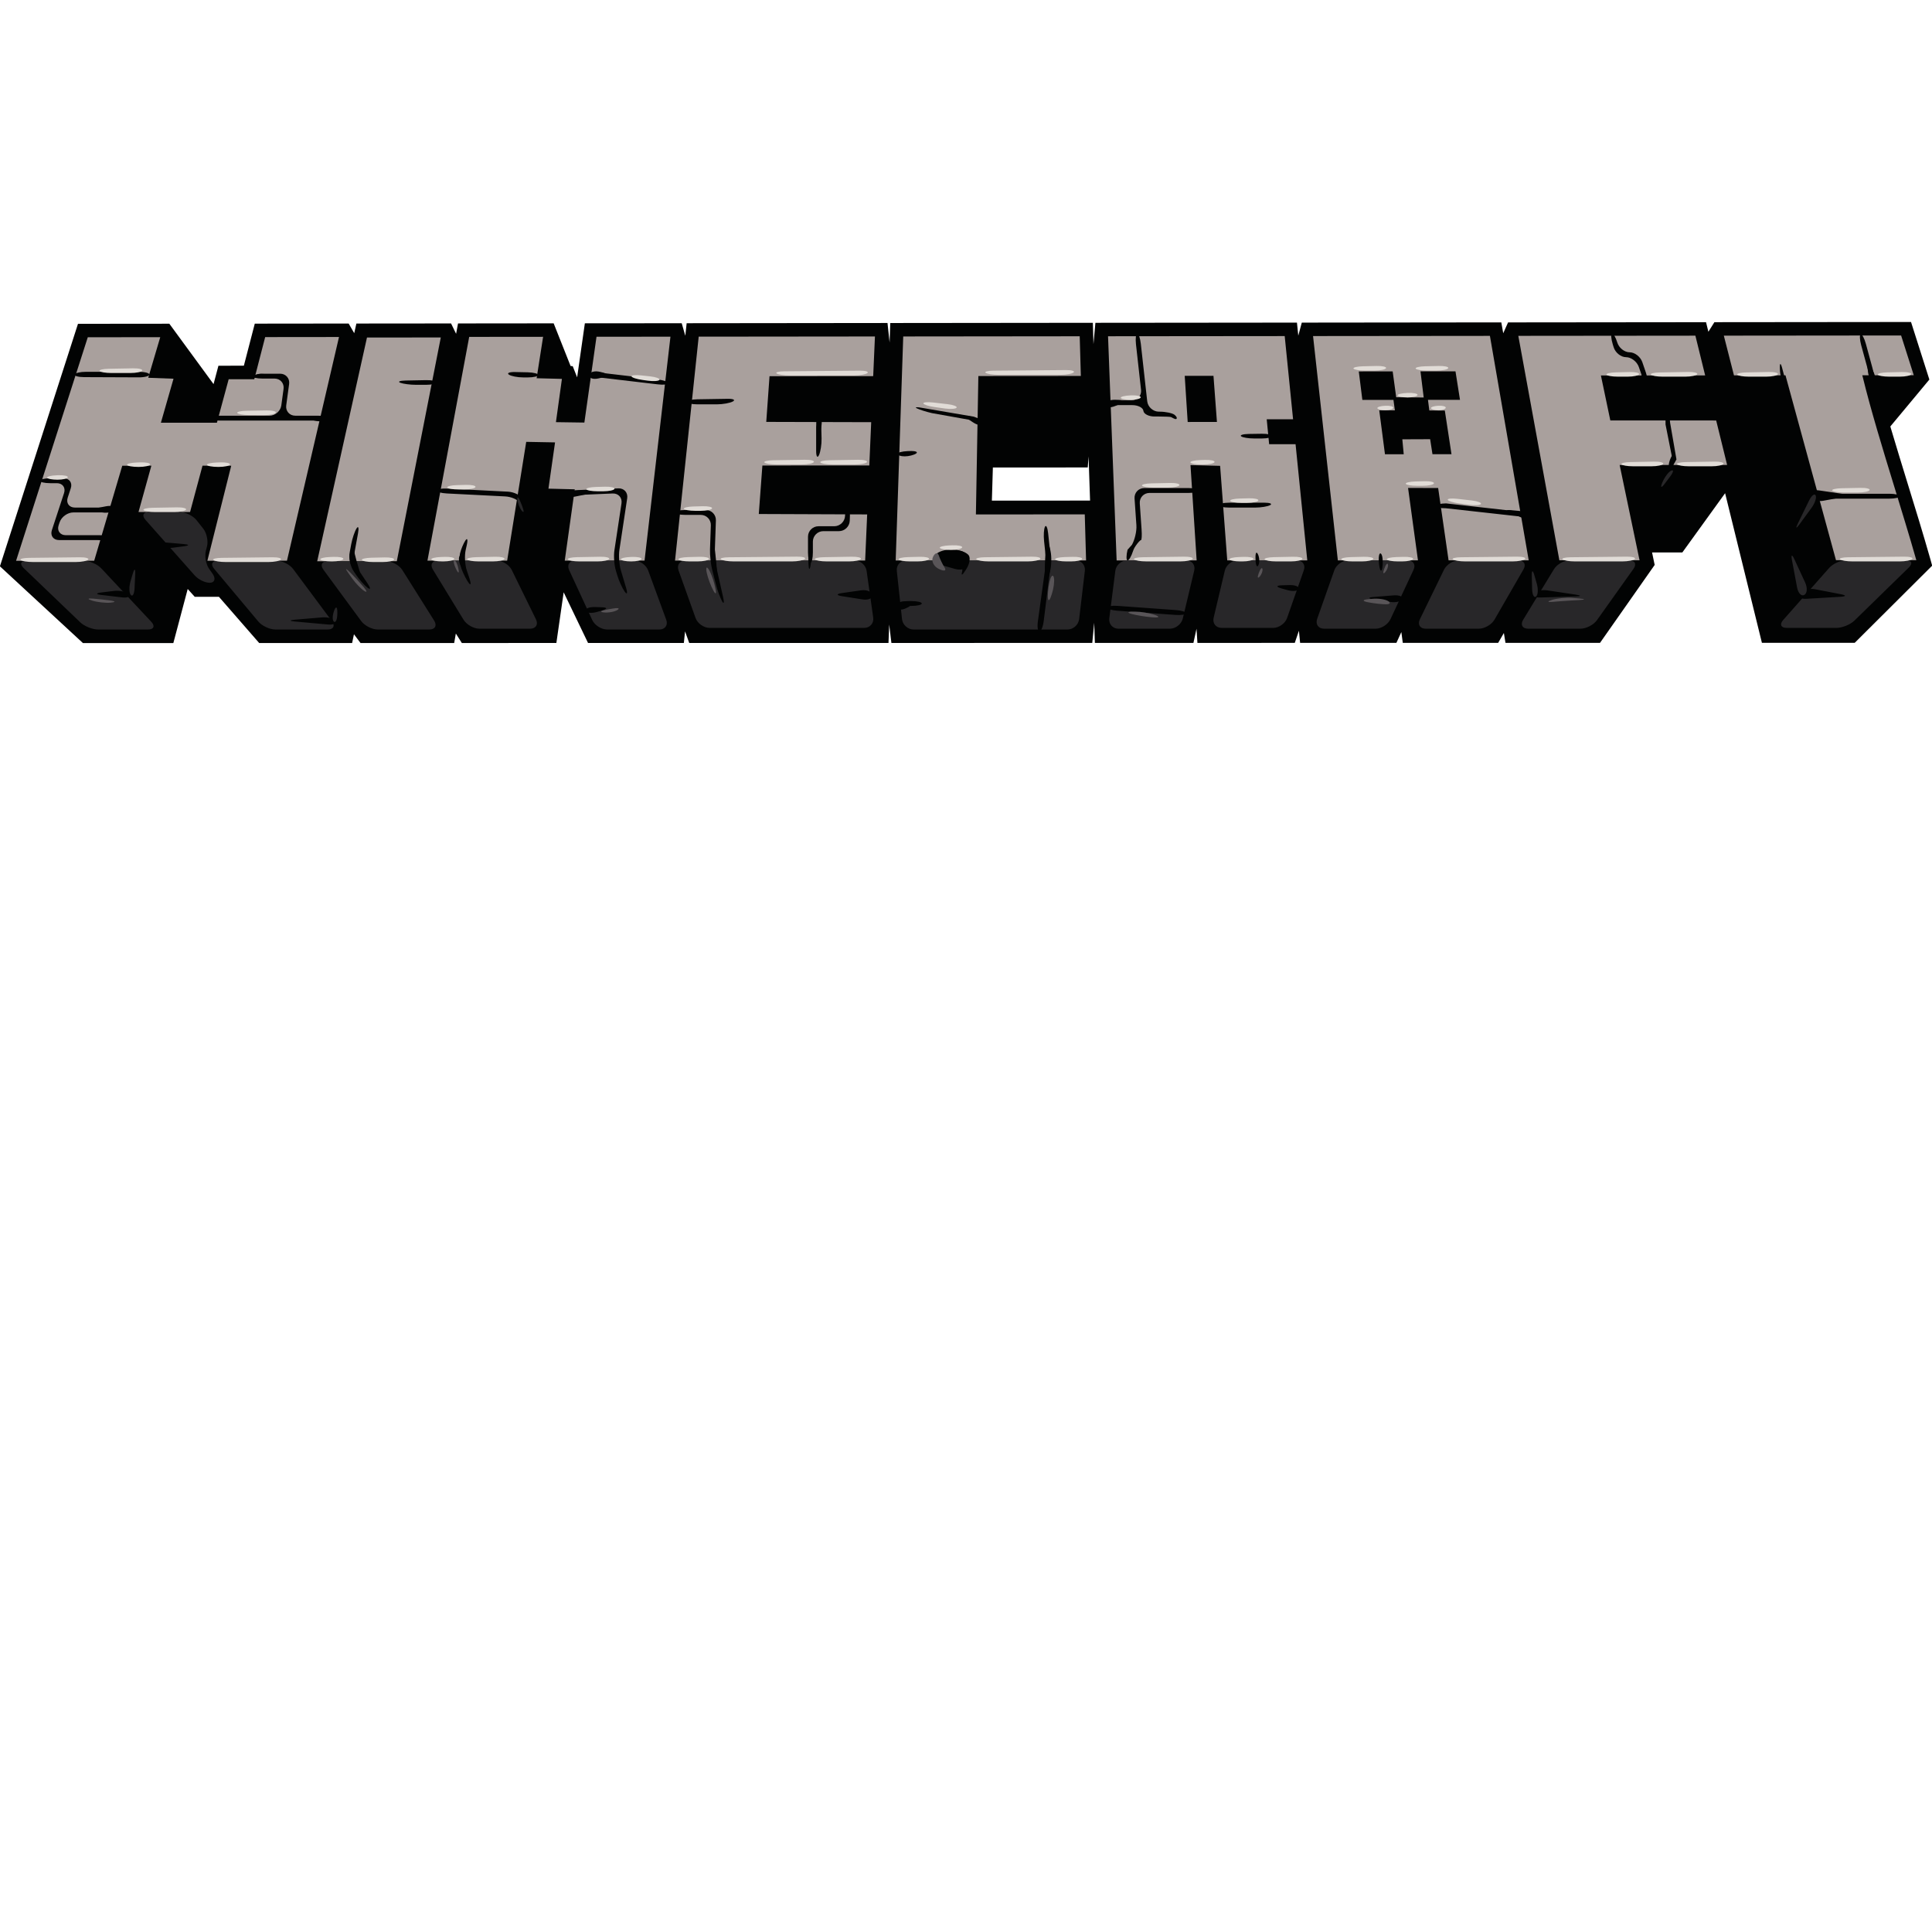
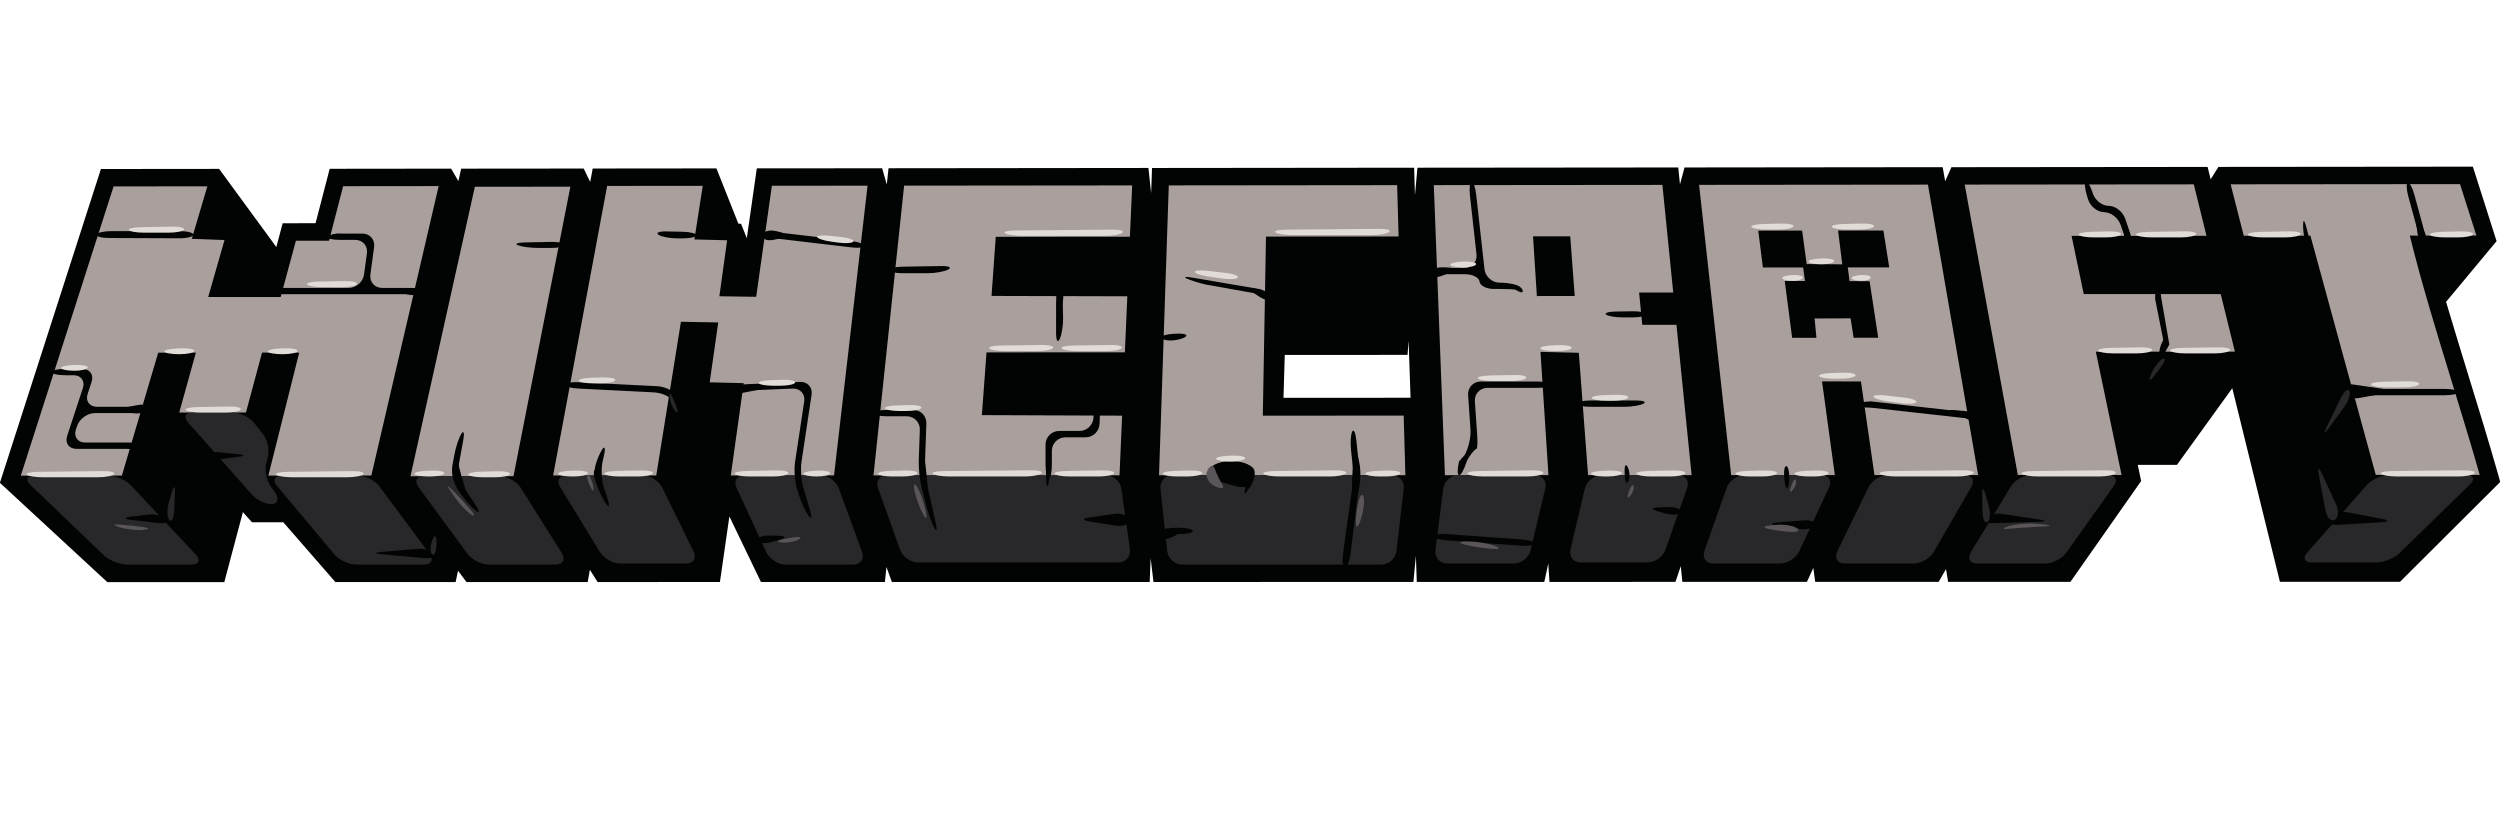
- <svg xmlns="http://www.w3.org/2000/svg" version="1.1" id="Layer_1" width="100%" height="100%" viewBox="0 -50 300 300" xml:space="preserve">
+ <svg xmlns="http://www.w3.org/2000/svg" version="1.1" id="Layer_1" width="100%" height="100%" viewBox="0 -20 300 100" xml:space="preserve">
  <path fill="#020303" d="M299.777,36.931l-0.921-3.17l-0.866-2.898c0,0-2.735-8.914-3.092-10.088  c-0.443-1.454-0.883-2.903-1.298-4.313l-0.069-0.243l6.06-7.282l-2.848-8.938l-30.533,0.03l-0.932,1.485l-0.365-1.483l-30.739,0.032  l-0.754,1.686l-0.297-1.689l-30.981,0.035l-0.545,2.024l-0.207-2.024l-31.296,0.03l-0.3,3.31l-0.097-3.31l-31.455,0.033  l-0.105,3.027l-0.326-3.03l-31.188,0.034l-0.209,1.951l-0.558-1.949L90.817,0.204l-1.2,8.389l-0.685-1.731l-0.331-0.03l-2.629-6.624  L71.124,0.223l-0.301,1.609l-0.782-1.608L55.339,0.238L55.005,1.74l-0.866-1.502L39.563,0.254l-1.696,6.532L33.918,6.79  l-0.757,2.855l-6.866-9.378L12.11,0.281L-0.013,37.937l12.888,11.915h14.042l2.23-8.393l1.089,1.211h3.757l6.255,7.179l14.429-0.004  l0.285-1.358l1.021,1.36l14.541-0.002l0.26-1.469l0.929,1.469l14.679-0.002l1.134-7.871l3.787,7.871l14.875-0.003l0.187-1.801  l0.648,1.801l30.942-0.003l0.111-2.862l0.341,2.863l31.191-0.005l0.3-3.128l0.105,3.128l15.302-0.003l0.478-2.198l0.144,2.198  l15.116-0.003l0.641-1.887l0.187,1.887h14.951l0.769-1.68l0.223,1.68h14.808l0.889-1.534l0.251,1.533l14.679-0.005l8.486-12.098  l-0.405-1.939l4.702-0.002l6.64-9.198l5.716,23.235l14.409-0.002l12.026-11.98L299.777,36.931z M154.018,27.736l0.155-5.141  l14.732-0.009l0.128-1.708l0.232,6.853L154.018,27.736z" />
  <polygon fill="#A9A09D" points="26.943,8.807 24.983,15.643 33.681,15.643 35.508,8.892 39.484,8.889 41.177,2.342 52.64,2.33   44.56,37.066 32.202,37.07 35.905,22.32 31.444,22.315 29.514,29.5 21.509,29.503 23.505,22.311 18.984,22.324 14.625,37.075   2.494,37.082 13.631,2.369 24.882,2.358 23.016,8.662 " />
  <polygon fill="#A9A09D" points="68.447,2.4 61.617,37.146 49.256,37.151 56.985,2.41 " />
  <polygon fill="#A9A09D" points="85.164,25.878 86.188,18.695 81.711,18.611 78.751,37.056 66.374,37.058 72.858,2.311 84.332,2.3   83.327,8.733 87.255,8.833 86.324,15.553 90.741,15.615 92.626,2.29 104.108,2.28 100.085,37.048 87.695,37.053 89.246,25.979 " />
  <polygon fill="#A9A09D" points="134.653,29.879 134.34,37.037 104.819,37.046 108.494,2.276 135.861,2.248 135.59,8.404   119.491,8.419 118.984,15.512 135.279,15.556 134.985,22.276 118.383,22.287 117.825,29.815 " />
  <path fill="#A9A09D" d="M295.203,2.092l1.965,6.172l-7.992,0.006l0.05,0.191c0.331,1.35,0.688,2.723,1.072,4.125  c0.387,1.407,0.795,2.837,1.218,4.286c0.427,1.454,0.863,2.929,1.315,4.405c0.452,1.484,0.911,2.978,1.368,4.471  c0.277,0.908,0.555,1.822,0.837,2.748c0.287,0.928,0.573,1.863,0.855,2.802c0.287,0.943,0.568,1.891,0.85,2.838  c0.278,0.949,0.557,1.898,0.824,2.847l-12.473,0.004L277.25,8.283l-7.998,0.007l-1.577-6.171L295.203,2.092z" />
  <polygon fill="#A9A09D" points="266.487,15.292 268.187,22.196 251.499,22.205 254.589,36.997 242.139,37 235.763,2.15   263.259,2.123 264.776,8.293 248.589,8.307 250.05,15.285 " />
  <path fill="#A9A09D" d="M218.643,25.764l1.537,11.245l-12.44,0.003l-3.85-34.83l27.464-0.027l6.024,34.85l-12.443,0.003  l-1.62-11.228L218.643,25.764z M226.707,12.085l-0.699-4.424l-5.437,0.006l0.5,4.054l-4.268-0.034l-0.55-4.017l-5.26,0.007  l0.553,4.42l4.829-0.002l0.222,1.626l-2.427,0.002l0.887,6.814l2.914-0.003l-0.219-2.317l4.32-0.017l0.361,2.331l2.954-0.002  l-1.036-6.783l-2.407-0.013l-0.209-1.646L226.707,12.085" />
  <path fill="#A9A09D" d="M197.071,18.978l4.104-0.003l1.818,18.037l-12.425,0.007l-1.109-14.684l-4.6-0.113l0.955,14.797  l-12.423,0.007l-1.335-34.813l27.432-0.026l1.3,12.917l-4.094-0.004L197.071,18.978z M188.966,15.522l-0.538-7.162l-4.465,0.001  l0.461,7.163L188.966,15.522" />
  <polygon fill="#A9A09D" points="151.919,8.39 167.833,8.377 167.657,2.217 140.254,2.246 139.083,37.034 168.646,37.026   168.442,29.873 151.538,29.879 " />
  <path fill="#282729" d="M4.115,37.08c-0.891,0-1.095,0.505-0.451,1.122l8.792,8.427c0.642,0.615,1.899,1.122,2.791,1.122h7.74  c0.892,0,1.122-0.534,0.515-1.187l-7.77-8.304c-0.607-0.65-1.836-1.184-2.728-1.184L4.115,37.08z" />
  <path fill="#282729" d="M33.824,37.071c-0.892,0-1.155,0.56-0.582,1.243l6.865,8.191c0.572,0.686,1.77,1.244,2.662,1.244h8.116  c0.892,0,1.186-0.585,0.654-1.301l-6.011-8.08c-0.533-0.716-1.698-1.302-2.59-1.301L33.824,37.071z" />
  <path fill="#282729" d="M23.129,29.502c-0.891,0-1.138,0.545-0.546,1.215l7.639,8.623c0.592,0.668,1.671,1.186,2.401,1.15  c0.727-0.034,0.904-0.66,0.391-1.39l-0.532-0.754c-0.514-0.729-0.74-2.029-0.501-2.89l0.148-0.538  c0.24-0.858-0.02-2.135-0.573-2.834l-1.038-1.31c-0.553-0.7-1.735-1.272-2.626-1.272H23.129z" />
  <path fill="#282729" d="M50.877,37.151c-0.893,0.001-1.188,0.59-0.66,1.308l5.872,7.984c0.526,0.719,1.689,1.307,2.581,1.307h7.994  c0.891,0,1.233-0.617,0.757-1.373l-4.943-7.857c-0.475-0.756-1.592-1.374-2.484-1.372L50.877,37.151z" />
  <path fill="#282729" d="M67.995,37.058c-0.891,0-1.241,0.623-0.775,1.384l4.764,7.799c0.466,0.76,1.573,1.383,2.466,1.383h7.866  c0.893,0,1.302-0.655,0.907-1.456l-3.755-7.658c-0.393-0.801-1.444-1.455-2.336-1.455L67.995,37.058z" />
  <path fill="#282729" d="M89.317,37.052c-0.891,0-1.314,0.662-0.939,1.471l3.586,7.755c0.376,0.81,1.411,1.471,2.303,1.471h8.12  c0.892,0,1.371-0.685,1.063-1.522l-2.807-7.659c-0.308-0.837-1.287-1.521-2.18-1.521L89.317,37.052z" />
  <path fill="#282729" d="M106.44,37.047c-0.891,0-1.375,0.688-1.075,1.525l2.645,7.397c0.299,0.842,1.276,1.528,2.167,1.528h24.02  c0.892,0,1.519-0.724,1.394-1.605l-1.026-7.251c-0.124-0.884-0.958-1.605-1.847-1.605L106.44,37.047z" />
  <path fill="#282729" d="M140.704,37.034c-0.891,0-1.543,0.725-1.447,1.613l0.808,7.491c0.096,0.888,0.903,1.612,1.795,1.612h23.896  c0.893,0,1.708-0.725,1.812-1.61l0.887-7.503c0.105-0.887-0.541-1.611-1.431-1.61L140.704,37.034z" />
  <path fill="#282729" d="M175.012,37.024c-0.892,0-1.713,0.725-1.826,1.61l-0.935,7.381c-0.113,0.886,0.524,1.609,1.417,1.609h7.997  c0.892,0,1.792-0.71,1.997-1.577l1.776-7.451c0.203-0.868-0.355-1.577-1.247-1.576L175.012,37.024z" />
  <path fill="#282729" d="M192.188,37.018c-0.892,0-1.79,0.711-1.997,1.579l-1.737,7.324c-0.206,0.868,0.355,1.578,1.248,1.578h7.996  c0.891,0,1.862-0.688,2.157-1.53l2.603-7.426c0.292-0.841-0.194-1.53-1.086-1.529L192.188,37.018z" />
  <path fill="#282729" d="M209.361,37.011c-0.894,0-1.867,0.688-2.163,1.529l-2.668,7.557c-0.297,0.84,0.188,1.528,1.079,1.528h7.989  c0.892,0,1.932-0.662,2.31-1.471l3.586-7.677c0.377-0.809-0.043-1.47-0.934-1.47L209.361,37.011z" />
  <path fill="#282729" d="M226.556,37.006c-0.892,0.001-1.941,0.656-2.331,1.458l-3.75,7.702c-0.39,0.803,0.021,1.458,0.911,1.458  h8.245c0.893,0,1.987-0.631,2.432-1.403l4.503-7.812c0.447-0.771,0.082-1.403-0.811-1.403L226.556,37.006z" />
  <path fill="#282729" d="M243.762,36.999c-0.891,0-2.002,0.624-2.465,1.386l-4.782,7.854c-0.464,0.761-0.114,1.385,0.776,1.385h8.117  c0.892,0,2.046-0.594,2.563-1.321l5.681-7.985c0.516-0.727,0.211-1.322-0.683-1.322L243.762,36.999z" />
  <path fill="#282729" d="M286.714,36.986c-0.892,0-2.104,0.546-2.694,1.215l-7.135,8.081c-0.591,0.669-0.344,1.215,0.548,1.215h7.737  c0.894,0,2.144-0.51,2.784-1.131l8.455-8.253c0.636-0.622,0.429-1.131-0.464-1.13L286.714,36.986z" />
  <path fill="#020303" d="M11.584,8.145c-0.083,0.225,0.578,0.413,1.469,0.415l8.501,0.035c0.892,0.004,1.63-0.189,1.644-0.426  c0.012-0.239-0.708-0.434-1.6-0.434h-8.242C12.463,7.734,11.666,7.919,11.584,8.145" />
  <path fill="#020303" d="M10.994,25.811c0.277-0.847-0.224-1.541-1.115-1.541H7.802c-0.891,0-1.62,0.171-1.62,0.378  c0,0.208,0.729,0.38,1.62,0.38H8.83c0.891,0,1.394,0.692,1.115,1.54l-1.89,5.753c-0.277,0.849,0.225,1.542,1.117,1.542h6.369  c0.893,0,1.622-0.171,1.622-0.379s-0.729-0.378-1.622-0.378h-5.322c-0.892,0-1.394-0.695-1.115-1.542l0.151-0.453  c0.278-0.848,1.236-1.541,2.127-1.541h4.916c0.893,0,1.623-0.17,1.623-0.377c0-0.21-0.73-0.379-1.623-0.379h-4.668  c-0.891,0-1.393-0.692-1.115-1.541L10.994,25.811z" />
  <path fill="#020303" d="M44.894,9.634c0.121-0.882-0.512-1.606-1.402-1.606l-2.464,0.003c-0.892,0.001-1.685,0.171-1.765,0.378  c-0.08,0.205,0.587,0.375,1.479,0.375h1.885c0.892,0,1.524,0.723,1.403,1.607l-0.346,2.552c-0.12,0.883-0.948,1.606-1.838,1.606  h-7.789c-0.892,0-1.621,0.171-1.621,0.378c0,0.208,0.729,0.379,1.621,0.379h7.686h1.837h1.838h3.95c0.891,0,1.621-0.171,1.621-0.379  c0-0.207-0.729-0.378-1.621-0.378h-3.519c-0.891,0-1.525-0.723-1.403-1.606L44.894,9.634z" />
  <path fill="#020303" d="M55.592,32.821c0.16-0.878,0.057-1.221-0.229-0.765c-0.287,0.454-0.655,1.544-0.82,2.423l-0.241,1.286  c-0.165,0.875,0.11,2.197,0.611,2.936l0.408,0.6c0.502,0.738,1.302,1.63,1.779,1.984c0.476,0.354,0.461,0.038-0.035-0.704  l-1.368-2.046c-0.496-0.742-0.771-2.065-0.61-2.943L55.592,32.821z" />
  <path fill="#020303" d="M67.779,9.375c0-0.208-0.728-0.365-1.619-0.347l-3.196,0.062c-0.891,0.019-1.252,0.174-0.801,0.347  c0.451,0.174,1.55,0.317,2.441,0.317h1.555C67.051,9.754,67.779,9.583,67.779,9.375" />
  <path fill="#020303" d="M72.477,34.659c0.195-0.871,0.097-1.198-0.214-0.728c-0.309,0.472-0.681,1.365-0.827,1.985  c-0.146,0.622-0.029,1.751,0.261,2.508c0.289,0.759,0.789,1.719,1.11,2.133c0.323,0.413,0.358,0.06,0.077-0.787l-0.412-1.237  c-0.281-0.847-0.354-2.253-0.162-3.123L72.477,34.659z" />
  <path fill="#020303" d="M69.421,25.868c-0.892-0.044-1.629,0.087-1.642,0.296c-0.009,0.208,0.712,0.414,1.602,0.46l9.064,0.459  c0.889,0.044,1.851,0.443,2.135,0.884c0.284,0.439,0.659,0.708,0.833,0.596c0.176-0.113,0.041-0.641-0.302-1.171  c-0.341-0.53-1.353-1.002-2.239-1.047L69.421,25.868z" />
  <path fill="#020303" d="M79.015,8.169c0.346,0.241,1.359,0.438,2.251,0.438h0.689c0.891,0,1.622-0.17,1.622-0.38  c0-0.206-0.731-0.395-1.622-0.415L80.004,7.77C79.113,7.748,78.668,7.929,79.015,8.169" />
  <path fill="#020303" d="M89.835,26.096c-0.89,0.038-1.614,0.24-1.605,0.447c0.008,0.208,0.745,0.347,1.634,0.309l5.265-0.223  c0.891-0.038,1.511,0.653,1.377,1.535l-1.1,7.28c-0.136,0.88-0.035,2.3,0.224,3.155l0.229,0.763  c0.259,0.853,0.772,1.982,1.146,2.507c0.374,0.526,0.468,0.257,0.213-0.597l-0.814-2.727c-0.254-0.855-0.355-2.276-0.222-3.156  l1.21-8.022c0.133-0.881-0.486-1.573-1.378-1.534L89.835,26.096z" />
  <path fill="#020303" d="M91.639,7.986c-0.036,0.205,0.654,0.495,1.535,0.643l8.973,1.054c0.884,0.11,1.608,0.028,1.608-0.18  c0-0.21-0.724-0.471-1.608-0.582l-8.845-1.038C92.421,7.734,91.672,7.782,91.639,7.986" />
  <path fill="#020303" d="M111.164,30.814c0.029-0.892-0.672-1.619-1.565-1.619h-3.209c-0.891,0-1.622,0.171-1.622,0.378  c0,0.208,0.731,0.379,1.622,0.379h2.424c0.891,0,1.595,0.729,1.565,1.62l-0.13,3.744c-0.031,0.891,0.125,2.326,0.346,3.189  l0.599,2.341c0.223,0.864,0.637,1.993,0.926,2.508c0.286,0.517,0.361,0.226,0.163-0.643l-0.97-4.277  c-0.196-0.869-0.333-2.31-0.303-3.201L111.164,30.814z" />
  <path fill="#020303" d="M106.662,12.406c0,0.208,0.73,0.379,1.622,0.379h3.066c0.891,0,1.99-0.2,2.441-0.441  c0.452-0.244,0.09-0.431-0.801-0.418l-4.707,0.076C107.392,12.016,106.662,12.198,106.662,12.406" />
  <path fill="#020303" d="M127.528,16.297c-0.021-0.892-0.21-1.622-0.422-1.622c-0.205,0-0.376,0.73-0.376,1.622v3.7  c0,0.892,0.197,1.194,0.441,0.675c0.242-0.522,0.422-1.676,0.401-2.569L127.528,16.297z" />
  <path fill="#020303" d="M131.219,30.097c-0.032,0.892-0.786,1.619-1.679,1.619h-2.453c-0.891,0-1.622,0.731-1.622,1.623v2.438  c0,0.892,0.169,1.621,0.38,1.621c0.209,0,0.379-0.729,0.379-1.621v-1.681c0-0.891,0.729-1.619,1.623-1.619h2.428  c0.891,0,1.645-0.729,1.675-1.622l0.026-0.785c0.031-0.892-0.115-1.626-0.323-1.635c-0.208-0.007-0.405,0.716-0.435,1.606V30.097z" />
  <path fill="#020303" d="M162.266,31.785c-0.174,0.332-0.239,1.33-0.144,2.216l0.161,1.529c0.093,0.886,0.069,2.335-0.053,3.217  l-1.067,7.726c-0.121,0.882-0.012,1.594,0.242,1.583c0.256-0.012,0.555-0.746,0.665-1.631l0.949-7.663  c0.11-0.886,0.122-2.336,0.026-3.222l-0.291-2.746C162.658,31.908,162.44,31.453,162.266,31.785" />
  <path fill="#020303" d="M139.479,43.71c0,0.208,0.729,0.379,1.621,0.379h0.42c0.891,0,1.62-0.17,1.62-0.379  c0-0.207-0.729-0.378-1.62-0.378h-0.42C140.208,43.332,139.479,43.503,139.479,43.71" />
  <path fill="#020303" d="M142.384,13.414c0.417,0.208,1.468,0.54,2.338,0.737l6.247,1.115c0.82,0.353,1.557,0.487,1.639,0.295  c0.084-0.191-0.541-0.577-1.388-0.858l-8.002-1.364C142.343,13.171,141.967,13.206,142.384,13.414" />
  <path fill="#020303" d="M142.255,20.42c0.347-0.244-0.098-0.416-0.989-0.383l-0.292,0.01c-0.894,0.032-1.621,0.229-1.621,0.437  c0,0.208,0.511,0.378,1.134,0.378C141.113,20.862,141.907,20.663,142.255,20.42" />
  <path fill="#020303" d="M177.545,13.792c0.053,0.487,0.826,0.884,1.72,0.884h0.707c0.891,0,1.733,0.039,1.864,0.084  c0.137,0.047,0.638,0.404,0.816,0.297s0.048-0.404-0.288-0.66c-0.337-0.256-1.379-0.471-2.271-0.474h-0.15  c-0.893-0.001-1.703-0.729-1.803-1.613l-0.994-8.938c-0.1-0.888-0.351-1.593-0.557-1.569c-0.205,0.023-0.296,0.767-0.196,1.653  l0.788,7.086c0.101,0.886-0.553,1.611-1.442,1.611h-2.574c-0.892,0-1.62,0.17-1.62,0.376c0,0.208,0.729,0.378,1.62,0.378h2.658  C176.715,12.907,177.489,13.305,177.545,13.792" />
  <path fill="#020303" d="M176.46,31.578c0.06,0.889-0.253,2.249-0.698,3.023l-0.678,0.763c-0.207,0.868-0.211,1.612-0.008,1.656  c0.205,0.043,0.595-0.615,0.866-1.465c0,0,0.103-0.37,0.432-0.837c0.325-0.47,0.688-0.854,0.798-0.854  c0.112,0,0.155-0.729,0.094-1.618l-0.282-4.087c-0.063-0.888,0.618-1.616,1.51-1.616h6.074c0.892,0,1.62-0.171,1.62-0.379  c0-0.207-0.729-0.38-1.62-0.38h-6.884c-0.891,0-1.574,0.729-1.512,1.619L176.46,31.578z" />
  <path fill="#020303" d="M189.215,28.437c0,0.208,0.729,0.379,1.621,0.379h4.078c0.893,0,1.934-0.171,2.316-0.379  c0.387-0.209-0.031-0.381-0.922-0.381l-5.473,0.002C189.945,28.058,189.215,28.229,189.215,28.437" />
  <path fill="#020303" d="M192.717,17.747c0.227,0.187,1.14,0.341,2.031,0.341h1.177c0.893,0,1.622-0.171,1.622-0.378  c0-0.21-0.729-0.37-1.622-0.357l-1.996,0.029C193.036,17.395,192.493,17.559,192.717,17.747" />
  <path fill="#020303" d="M171.922,44.341c-0.017,0.207,0.699,0.43,1.588,0.493l9.013,0.65c0.888,0.065,1.628-0.053,1.645-0.261  c0.014-0.207-0.702-0.428-1.591-0.493l-9.009-0.648C172.679,44.018,171.938,44.134,171.922,44.341" />
  <path fill="#020303" d="M224.538,28.166c-0.891,0.011-1.619,0.188-1.618,0.396c0.001,0.208,0.732,0.371,1.623,0.363l11.021,1.224  c0.888,0.086,1.674-0.003,1.744-0.199c0.074-0.193-0.594-0.427-1.479-0.517L224.538,28.166z" />
  <path fill="#020303" d="M258.898,14.17c-0.195,0.07-0.316,0.854-0.274,1.746l1.007,5.078c-0.382,0.806-0.543,1.541-0.356,1.635  c0.188,0.093,0.659-0.488,1.045-1.291l-0.983-5.675C259.291,14.772,259.095,14.101,258.898,14.17" />
  <path fill="#020303" d="M253.048,4.704c-0.797,0-1.656-0.679-1.911-1.506c-0.255-0.831-0.624-1.458-0.824-1.397  c-0.198,0.061-0.147,0.809,0.115,1.661l0.139,0.451c0.26,0.853,1.129,1.55,1.931,1.55c0.8,0,1.696,0.689,1.983,1.534l0.377,1.092  c0.289,0.844,0.688,1.479,0.881,1.411c0.197-0.066,0.12-0.811-0.169-1.655l-0.55-1.607C254.732,5.395,253.844,4.704,253.048,4.704" />
  <path fill="#020303" d="M282.988,26.669c-0.89,0-1.619,0.17-1.619,0.379c0,0.21,0.729,0.381,1.619,0.381h10.392  c0.893,0,1.621-0.171,1.621-0.381c0-0.209-0.729-0.379-1.621-0.379H282.988z" />
  <path fill="#020303" d="M290.834,8.87c0.2-0.054,0.175-0.803-0.063-1.663l-1.04-3.815c-0.232-0.861-0.59-1.52-0.793-1.464  c-0.198,0.054-0.173,0.803,0.063,1.663l1.041,3.814C290.279,8.264,290.634,8.924,290.834,8.87" />
  <path fill="#020303" d="M38.936,8.648h3.396c0.891,0,0.904-0.142,0.029-0.311l-1.171-0.23c-0.876-0.171-1.546-0.013-1.494,0.353  L38.936,8.648z" />
  <path fill="#020303" d="M19.937,42.256c-0.345-0.382-1.354-0.606-2.237-0.499l-1.959,0.242c-0.885,0.108-0.885,0.282,0.001,0.387  l3.215,0.378C19.844,42.867,20.285,42.639,19.937,42.256" />
  <path fill="#020303" d="M52.063,46.424c-0.241-0.382-1.167-0.634-2.057-0.557l-4.215,0.357c-0.889,0.074-0.889,0.203-0.002,0.284  l5.103,0.462C51.78,47.05,52.309,46.805,52.063,46.424" />
  <path fill="#020303" d="M90.946,44.846c-0.105-0.346,0.538-0.609,1.431-0.584l1.05,0.032c0.891,0.024,0.921,0.25,0.064,0.499  l-0.801,0.231C91.834,45.272,91.049,45.192,90.946,44.846" />
  <path fill="#020303" d="M135.439,42.385c-0.068-0.521-0.845-0.845-1.728-0.719l-2.98,0.425c-0.879,0.126-0.879,0.342-0.001,0.482  l3.231,0.507C134.843,43.219,135.507,42.906,135.439,42.385" />
  <path fill="#020303" d="M139.161,44.188c-0.045-0.52,0.646-0.861,1.53-0.76l0.093,0.011c0.888,0.101,0.956,0.5,0.151,0.886  l-0.229,0.11C139.901,44.819,139.206,44.708,139.161,44.188" />
  <path fill="#020303" d="M111.016,35.505c-0.105-0.764-0.304-0.821-0.443-0.126c-0.139,0.695-0.044,1.961,0.212,2.815l0.204,0.679  c0.257,0.854,0.417,0.825,0.353-0.063l-0.02-0.299C111.256,37.621,111.121,36.269,111.016,35.505" />
  <path fill="#020303" d="M125.783,36.072c-0.174-0.313-0.291,0.16-0.259,1.05l0.013,0.423c0.032,0.891,0.17,1.052,0.312,0.359  C125.986,37.209,125.958,36.385,125.783,36.072" />
  <path fill="#020303" d="M95.868,35.756c-0.036-0.765-0.176-0.765-0.314,0c-0.139,0.765-0.022,2.082,0.257,2.928l0.236,0.709  c0.281,0.846,0.393,0.817,0.246-0.061l-0.096-0.586C96.051,37.864,95.901,36.521,95.868,35.756" />
  <path fill="#020303" d="M71.818,36.325c-0.139-0.313-0.369-0.255-0.504,0.126c-0.139,0.382,0.005,1.09,0.317,1.577  c0.313,0.485,0.542,0.43,0.505-0.126C72.1,37.347,71.958,36.638,71.818,36.325" />
  <path fill="#020303" d="M55.029,35.79c-0.172-0.765-0.484-0.68-0.692,0.187v0.003c-0.209,0.866,0.133,2.088,0.756,2.713  c0.624,0.626,0.935,0.541,0.694-0.188C55.542,37.774,55.203,36.554,55.029,35.79" />
  <path fill="#020303" d="M24.799,34.685c-0.243-0.313,0.286-0.504,1.175-0.427l2.571,0.223c0.889,0.077,0.891,0.232,0.008,0.346  l-1.704,0.22C25.966,35.161,25.043,34.998,24.799,34.685" />
  <path fill="#020303" d="M162.478,35.215c0.127-0.882,0.38-0.891,0.57-0.021l0.077,0.365c0.188,0.872,0.154,2.291-0.074,3.153  l-0.309,1.158c-0.228,0.86-0.436,0.836-0.461-0.055l-0.032-1.048c-0.026-0.892,0.056-2.343,0.182-3.227L162.478,35.215z" />
  <path fill="#020303" d="M152.355,15.75c0,0.382-0.604,0.282-1.341-0.217l-0.476-0.323c-0.738-0.502-0.633-0.742,0.235-0.534  l0.005,0.001C151.646,14.887,152.355,15.367,152.355,15.75" />
  <path fill="#020303" d="M201.65,41.436c0.103-0.347-0.541-0.61-1.434-0.585l-1.174,0.034c-0.89,0.026-0.916,0.243-0.06,0.486  l0.919,0.257C200.759,41.868,201.546,41.782,201.65,41.436" />
  <path fill="#020303" d="M195.336,36.073c-0.244-0.521-0.416-0.217-0.382,0.674l0.006,0.166c0.035,0.89,0.231,1.279,0.439,0.863  C195.609,37.359,195.581,36.594,195.336,36.073" />
  <path fill="#020303" d="M217.746,43.015c0.138-0.382-0.476-0.635-1.363-0.565l-3.081,0.248c-0.889,0.07-0.896,0.237-0.013,0.372  l2.602,0.396C216.77,43.6,217.605,43.397,217.746,43.015" />
  <path fill="#020303" d="M214.59,36.262c-0.14-0.418-0.338-0.446-0.442-0.064c-0.103,0.382-0.074,1.235,0.063,1.896  c0.138,0.659,0.338,0.688,0.44,0.063C214.756,37.531,214.729,36.679,214.59,36.262" />
  <path fill="#020303" d="M259.338,22.818c-0.313-0.104-0.284-0.843,0.064-1.641c0.346-0.799,0.602-0.725,0.566,0.167l-0.001,0.044  C259.933,22.279,259.65,22.924,259.338,22.818" />
  <path fill="#020303" d="M238.13,42.131c0.313-0.381,1.29-0.586,2.171-0.454l4.367,0.655c0.883,0.132,0.876,0.262-0.014,0.286  l-5.471,0.161C238.292,42.806,237.82,42.513,238.13,42.131" />
  <path fill="#020303" d="M279.534,42.131c0.382-0.521,1.412-0.809,2.289-0.639l4.012,0.775c0.874,0.169,0.862,0.348-0.028,0.402  l-5.347,0.314C279.567,43.037,279.152,42.653,279.534,42.131" />
  <path fill="#020303" d="M281.178,26.983c-0.174-0.59,0.403-0.965,1.285-0.834l3.61,0.533c0.88,0.131,0.884,0.37,0.006,0.531  l-2.989,0.549C282.213,27.923,281.353,27.573,281.178,26.983" />
  <path fill="#020303" d="M276.946,9.438c-0.277-0.244-0.533-1.172-0.564-2.063l-0.006-0.169c-0.03-0.89,0.128-0.913,0.357-0.051  l0.304,1.157C277.264,9.174,277.223,9.682,276.946,9.438" />
  <path fill="#020303" d="M236.807,30.583l-2.281-0.914c-0.829-0.331-0.782-0.534,0.107-0.451l2.423,0.227" />
  <path fill="#020303" d="M150.147,37.901c0.171-0.485,0.171-1.251,0-1.704c-0.172-0.451-1.044-0.818-1.935-0.818h-0.927  c-0.892,0-1.876,0.425-2.189,0.947c-0.313,0.521,0.134,1.148,0.992,1.391l2.187,0.624C149.134,38.585,149.975,38.386,150.147,37.901  " />
  <path fill="#020303" d="M148.632,36.639c-0.593-0.623-0.563-1.136,0.064-1.136c0.625,0,1.392,0.314,1.704,0.696  c0.311,0.382,0.18,1.314-0.293,2.07l-0.175,0.281c-0.475,0.754-0.717,0.891-0.545,0.3C149.564,38.257,149.222,37.265,148.632,36.639  " />
  <path fill="#020303" d="M91.511,8.238c0.07-0.486,0.833-0.707,1.697-0.49l0.389,0.097c0.866,0.218,0.862,0.56-0.006,0.763  l-0.627,0.146C92.096,8.958,91.441,8.726,91.511,8.238" />
  <path fill="#020303" d="M50.675,15.117c-0.175,0.313-1.023,0.397-1.891,0.188l-0.509-0.123c-0.865-0.208-0.849-0.422,0.044-0.476  l1.051-0.062C50.26,14.592,50.849,14.804,50.675,15.117" />
  <path fill="#020303" d="M17.791,29.066c0.141-0.418-0.464-0.619-1.338-0.448l-1.358,0.264c-0.875,0.171-0.871,0.424,0.009,0.561  l0.832,0.131C16.816,29.712,17.652,29.484,17.791,29.066" />
  <path fill="#282729" d="M20.316,42.385c-0.277-0.311-0.3-1.269-0.047-2.123l0.348-1.183c0.251-0.856,0.421-0.827,0.38,0.064  l-0.102,2.189C20.854,42.225,20.594,42.695,20.316,42.385" />
  <path fill="#282729" d="M51.875,46.549c-0.278-0.174-0.278-0.939,0-1.704c0.278-0.764,0.505-0.658,0.505,0.234v0.164  C52.38,46.135,52.153,46.723,51.875,46.549" />
  <path fill="#282729" d="M80.341,27.553c-0.034-0.556,0.203-0.333,0.53,0.499l0.2,0.516c0.328,0.83,0.31,1.168-0.037,0.752  C80.687,28.903,80.375,28.108,80.341,27.553" />
  <path fill="#282729" d="M238.512,42.637c0.31-0.244,0.366-1.144,0.121-2.001l-0.374-1.302c-0.244-0.857-0.427-0.829-0.404,0.062  l0.052,2.062C237.925,42.349,238.2,42.88,238.512,42.637" />
  <path fill="#282729" d="M280.168,42.383c0.451-0.244,0.516-1.105,0.141-1.913l-1.673-3.62c-0.372-0.812-0.544-0.758-0.381,0.121  l0.796,4.26C279.214,42.109,279.717,42.627,280.168,42.383" />
  <path fill="#282729" d="M281.934,26.921c-0.174-0.347-0.638,0.024-1.032,0.823l-1.725,3.528c-0.394,0.801-0.284,0.867,0.243,0.149  l1.873-2.561C281.82,28.141,282.109,27.27,281.934,26.921" />
  <path fill="#020303" d="M254.855,9.627l0.07-2.038c0.03-0.892,0.239-0.915,0.463-0.053l0.603,2.343" />
  <path fill="#595558" d="M14.322,43.267c-0.798-0.243-0.741-0.385,0.126-0.314c0.867,0.068,2.146,0.211,2.839,0.315  c0.693,0.104,0.637,0.247-0.126,0.314C16.397,43.652,15.12,43.51,14.322,43.267" />
  <path fill="#595558" d="M54.283,38.797c-0.629-0.63-0.721-0.553-0.204,0.172l0.64,0.896c0.518,0.725,1.341,1.574,1.828,1.887  c0.486,0.313,0.458,0.058-0.062-0.568c-0.522-0.625-1.465-1.652-2.095-2.282L54.283,38.797z" />
  <path fill="#595558" d="M70.557,37.02c-0.21,0-0.095,0.595,0.252,1.326c0.347,0.729,0.517,0.729,0.379,0  C71.049,37.614,70.765,37.02,70.557,37.02" />
  <path fill="#595558" d="M93.788,45.099c-0.695-0.07-0.544-0.256,0.333-0.418l0.969-0.175c0.877-0.16,1.227-0.062,0.776,0.216  C95.418,44.999,94.481,45.168,93.788,45.099" />
  <path fill="#595558" d="M110.005,38.345c-0.313-0.451-0.427-0.168-0.254,0.63c0.174,0.798,0.629,2.021,1.011,2.714  c0.379,0.696,0.528,0.552,0.326-0.315l-0.146-0.628C110.738,39.876,110.318,38.795,110.005,38.345" />
  <path fill="#595558" d="M163.656,39.732c-0.105-0.521-0.363-0.436-0.569,0.188c-0.208,0.625-0.379,1.817-0.379,2.653  c0,0.832,0.232,0.822,0.514-0.023l0.111-0.333C163.614,41.372,163.759,40.253,163.656,39.732" />
  <path fill="#595558" d="M145.779,36.256c-0.176-0.532-0.579-0.441-0.896,0.201c-0.316,0.643,0.083,1.487,0.883,1.877l0.04,0.017  c0.798,0.389,1.195,0.295,0.875-0.211C146.364,37.637,145.955,36.789,145.779,36.256" />
  <path fill="#595558" d="M175.771,45.35c-0.797-0.207-0.721-0.378,0.171-0.378h0.293c0.89,0,2.273,0.227,3.073,0.505  c0.797,0.278,0.725,0.454-0.167,0.389l-0.298-0.021C177.954,45.781,176.572,45.559,175.771,45.35" />
  <path fill="#595558" d="M196.033,38.345c-0.067-0.313-0.324-0.028-0.568,0.63c-0.246,0.659-0.188,0.916,0.126,0.569  C195.903,39.196,196.103,38.655,196.033,38.345" />
  <path fill="#595558" d="M215.523,37.656c-0.07-0.31-0.326-0.028-0.568,0.632c-0.244,0.659-0.186,0.917,0.127,0.568  C215.393,38.508,215.593,37.969,215.523,37.656" />
  <path fill="#595558" d="M212.394,43.511c-0.876-0.168-0.865-0.377,0.021-0.464l0.686-0.066c0.887-0.085,1.983,0.071,2.436,0.35  c0.451,0.278,0.309,0.505-0.316,0.505s-1.852-0.137-2.729-0.306L212.394,43.511z" />
  <path fill="#595558" d="M241.038,43.458c-0.799,0.069-0.799-0.073,0-0.316c0.797-0.244,2.179-0.381,3.066-0.305l1.187,0.104  c0.887,0.075,0.886,0.18-0.004,0.231l-1.181,0.067C243.216,43.291,241.834,43.389,241.038,43.458" />
  <path fill="#282729" d="M259.525,23.071c-0.416,0.174-1.036,0.989-1.378,1.813l-0.017,0.034c-0.342,0.824-0.183,0.917,0.354,0.206  l0.817-1.077C259.842,23.335,259.944,22.896,259.525,23.071" />
  <path fill="#020303" d="M290.899,9.249c-0.383,0-0.766-0.726-0.853-1.614L289.98,6.95c-0.086-0.889,0.146-0.95,0.513-0.137  l0.435,0.959C291.293,8.584,291.281,9.249,290.899,9.249" />
  <path fill="#020303" d="M171.608,12.845c-0.034-0.451,0.667-0.795,1.558-0.765l0.542,0.017c0.891,0.031,0.947,0.333,0.124,0.674  l-0.665,0.272C172.344,13.385,171.641,13.295,171.608,12.845" />
  <path fill="#020303" d="M127.236,14.486c-0.35-0.174-0.541,0.407-0.425,1.291l0.089,0.701c0.116,0.884,0.372,0.897,0.575,0.028  l0.026-0.123C127.704,15.514,127.583,14.661,127.236,14.486" />
  <path fill="#020303" d="M87.532,26.795c-0.104-0.346,0.541-0.63,1.432-0.63h3.45c0.891,0,0.905,0.143,0.031,0.317l-3.133,0.625  C88.439,27.282,87.635,27.142,87.532,26.795" />
  <path fill="#020303" d="M17.066,33.736c0.053-0.26-0.634-0.475-1.527-0.475h-0.828c-0.894,0-0.914,0.174-0.048,0.386l0.733,0.178  C16.261,34.039,17.012,33.996,17.066,33.736" />
  <path fill="#E1DCD7" d="M4.515,36.623c-0.892,0.011-1.479,0.16-1.303,0.333c0.175,0.175,1.047,0.317,1.938,0.317h6.606  c0.889,0,1.762-0.17,1.936-0.379c0.174-0.209-0.416-0.37-1.307-0.361L4.515,36.623z" />
  <path fill="#E1DCD7" d="M34.436,36.623c-0.894,0.011-1.482,0.16-1.306,0.333c0.173,0.175,1.043,0.317,1.934,0.317h6.606  c0.891,0,1.763-0.17,1.938-0.379c0.174-0.209-0.416-0.37-1.306-0.361L34.436,36.623z" />
  <path fill="#E1DCD7" d="M51.257,36.492c-0.891,0.028-1.573,0.196-1.516,0.37c0.059,0.174,0.837,0.316,1.728,0.316h0.114  c0.892,0,1.67-0.171,1.731-0.379c0.058-0.21-0.622-0.355-1.514-0.327L51.257,36.492z" />
  <path fill="#E1DCD7" d="M21.243,21.817c-0.891,0.03-1.572,0.197-1.513,0.37c0.062,0.174,0.839,0.317,1.73,0.317h0.112  c0.891,0,1.668-0.171,1.73-0.379c0.059-0.21-0.622-0.356-1.513-0.327L21.243,21.817z" />
  <path fill="#E1DCD7" d="M33.645,21.817c-0.89,0.03-1.57,0.197-1.512,0.37c0.062,0.174,0.838,0.317,1.728,0.317h0.113  c0.892,0,1.669-0.171,1.729-0.379c0.06-0.21-0.622-0.356-1.514-0.327L33.645,21.817z" />
  <path fill="#E1DCD7" d="M8.838,23.799c-0.89,0.032-1.574,0.2-1.521,0.376c0.051,0.173,0.777,0.315,1.607,0.315  c0.83,0,1.553-0.171,1.606-0.378c0.054-0.208-0.631-0.352-1.521-0.319L8.838,23.799z" />
  <path fill="#E1DCD7" d="M23.705,28.847c-0.893,0.017-1.531,0.171-1.422,0.346c0.112,0.174,0.931,0.314,1.822,0.314h2.964  c0.893,0,1.712-0.169,1.821-0.376c0.111-0.208-0.529-0.365-1.42-0.349L23.705,28.847z" />
  <path fill="#E1DCD7" d="M16.888,7.263c-0.893,0.016-1.531,0.171-1.42,0.344c0.11,0.173,0.929,0.315,1.819,0.315h2.968  c0.893,0,1.712-0.17,1.821-0.378c0.108-0.209-0.532-0.367-1.423-0.351L16.888,7.263z" />
  <path fill="#E1DCD7" d="M68.485,36.492c-0.89,0.028-1.572,0.196-1.512,0.37c0.061,0.174,0.837,0.316,1.728,0.316h0.111  c0.891,0,1.671-0.171,1.731-0.379c0.06-0.21-0.621-0.355-1.515-0.327L68.485,36.492z" />
  <path fill="#E1DCD7" d="M97.927,36.487c-0.891,0.031-1.577,0.2-1.522,0.375c0.053,0.174,0.777,0.317,1.607,0.317  c0.833,0,1.554-0.171,1.607-0.381c0.053-0.208-0.635-0.35-1.522-0.319L97.927,36.487z" />
  <path fill="#E1DCD7" d="M73.977,36.514c-0.891,0.02-1.544,0.175-1.447,0.349c0.095,0.174,0.903,0.314,1.794,0.314h2.216  c0.892,0,1.699-0.171,1.795-0.378c0.095-0.208-0.556-0.366-1.448-0.346L73.977,36.514z" />
  <path fill="#E1DCD7" d="M89.598,36.516c-0.893,0.017-1.533,0.172-1.426,0.347c0.108,0.174,0.925,0.315,1.816,0.315h2.793  c0.892,0,1.709-0.171,1.818-0.379c0.106-0.208-0.536-0.367-1.427-0.348L89.598,36.516z" />
  <path fill="#E1DCD7" d="M106.831,36.506c-0.891,0.023-1.557,0.183-1.481,0.357c0.079,0.174,0.872,0.314,1.763,0.314h1.207  c0.891,0,1.685-0.171,1.765-0.379c0.079-0.208-0.586-0.361-1.479-0.338L106.831,36.506z" />
  <path fill="#E1DCD7" d="M141.005,36.506c-0.891,0.023-1.557,0.183-1.477,0.357c0.08,0.174,0.874,0.314,1.766,0.314h1.202  c0.89,0,1.686-0.171,1.766-0.379c0.08-0.208-0.585-0.361-1.476-0.338L141.005,36.506z" />
  <path fill="#E1DCD7" d="M165.336,36.5c-0.891,0.025-1.564,0.188-1.495,0.362c0.072,0.174,0.856,0.316,1.751,0.316h0.7  c0.891,0,1.679-0.171,1.749-0.379c0.072-0.209-0.6-0.359-1.492-0.333L165.336,36.5z" />
  <path fill="#E1DCD7" d="M177.458,36.525c-0.891,0.012-1.5,0.163-1.351,0.337c0.15,0.174,1.002,0.314,1.893,0.314h5.295  c0.891,0,1.743-0.171,1.894-0.379c0.152-0.208-0.455-0.37-1.347-0.358L177.458,36.525z" />
  <path fill="#E1DCD7" d="M192.415,36.495c-0.891,0.028-1.57,0.194-1.507,0.369c0.063,0.172,0.843,0.315,1.731,0.315h0.254  c0.892,0,1.671-0.171,1.733-0.379c0.064-0.209-0.615-0.356-1.508-0.329L192.415,36.495z" />
  <path fill="#E1DCD7" d="M197.814,36.514c-0.895,0.02-1.543,0.175-1.447,0.349s0.906,0.314,1.797,0.314h2.271  c0.891,0,1.701-0.171,1.799-0.378c0.094-0.208-0.555-0.366-1.447-0.346L197.814,36.514z" />
  <path fill="#E1DCD7" d="M209.741,36.508c-0.893,0.021-1.554,0.18-1.471,0.354s0.881,0.316,1.773,0.316h1.425  c0.891,0,1.691-0.171,1.772-0.379c0.082-0.208-0.579-0.363-1.471-0.341L209.741,36.508z" />
  <path fill="#E1DCD7" d="M216.841,36.5c-0.891,0.027-1.565,0.19-1.499,0.364c0.068,0.173,0.854,0.315,1.747,0.315h0.59  c0.892,0,1.677-0.171,1.742-0.379c0.068-0.209-0.606-0.358-1.497-0.332L216.841,36.5z" />
  <path fill="#E1DCD7" d="M226.88,36.529c-0.892,0.009-1.472,0.159-1.286,0.333c0.185,0.174,1.066,0.316,1.957,0.316h7.306  c0.892,0,1.774-0.171,1.959-0.38c0.185-0.208-0.392-0.371-1.282-0.361L226.88,36.529z" />
  <path fill="#E1DCD7" d="M243.918,36.529c-0.892,0.009-1.471,0.159-1.285,0.333c0.184,0.174,1.066,0.316,1.959,0.316h7.305  c0.892,0,1.774-0.171,1.961-0.38c0.188-0.208-0.391-0.371-1.281-0.361L243.918,36.529z" />
  <path fill="#E1DCD7" d="M286.996,36.529c-0.891,0.009-1.468,0.159-1.28,0.333c0.184,0.174,1.066,0.316,1.959,0.316h7.297  c0.893,0,1.776-0.171,1.962-0.38c0.185-0.208-0.392-0.371-1.282-0.361L286.996,36.529z" />
  <path fill="#E1DCD7" d="M271.184,7.827c-0.891,0.018-1.536,0.172-1.431,0.347c0.104,0.174,0.921,0.315,1.812,0.315h2.686  c0.892,0,1.708-0.17,1.813-0.379c0.104-0.208-0.54-0.366-1.432-0.348L271.184,7.827z" />
  <path fill="#E1DCD7" d="M257.739,7.832c-0.89,0.015-1.521,0.167-1.402,0.342c0.122,0.174,0.949,0.315,1.842,0.315h3.522  c0.894,0,1.72-0.17,1.841-0.378c0.118-0.209-0.512-0.367-1.405-0.353L257.739,7.832z" />
  <path fill="#E1DCD7" d="M250.92,7.819c-0.891,0.021-1.552,0.181-1.467,0.354c0.082,0.174,0.878,0.316,1.773,0.316h1.515  c0.892,0,1.689-0.17,1.774-0.379c0.085-0.209-0.574-0.362-1.468-0.34L250.92,7.819z" />
  <path fill="#E1DCD7" d="M253.198,21.748c-0.893,0.016-1.533,0.171-1.425,0.345c0.106,0.174,0.925,0.314,1.815,0.314h2.855  c0.89,0,1.707-0.169,1.817-0.376c0.109-0.209-0.534-0.366-1.426-0.35L253.198,21.748z" />
  <path fill="#E1DCD7" d="M211.635,6.876c-0.892,0.021-1.554,0.18-1.469,0.354c0.083,0.172,0.88,0.314,1.773,0.314h1.512  c0.892,0,1.689-0.17,1.774-0.378c0.082-0.208-0.579-0.362-1.471-0.339L211.635,6.876z" />
  <path fill="#E1DCD7" d="M221.289,6.876c-0.893,0.021-1.553,0.18-1.468,0.354c0.081,0.172,0.882,0.314,1.773,0.314h1.517  c0.891,0,1.688-0.17,1.773-0.378c0.081-0.208-0.578-0.362-1.472-0.339L221.289,6.876z" />
  <path fill="#E1DCD7" d="M215.107,13.004c-0.72,0.032-1.275,0.204-1.232,0.378c0.042,0.175,0.599,0.318,1.236,0.318  s1.193-0.171,1.232-0.379C216.383,13.114,215.826,12.971,215.107,13.004" />
  <path fill="#E1DCD7" d="M218.546,11.016c-0.891,0.034-1.577,0.205-1.528,0.379c0.051,0.174,0.748,0.317,1.549,0.317  s1.496-0.171,1.546-0.38c0.05-0.21-0.639-0.352-1.53-0.317L218.546,11.016z" />
  <path fill="#E1DCD7" d="M175.562,11.395c-0.891,0.033-1.579,0.203-1.529,0.378c0.049,0.174,0.747,0.317,1.548,0.317  s1.498-0.171,1.553-0.379c0.053-0.209-0.636-0.352-1.524-0.319L175.562,11.395z" />
  <path fill="#E1DCD7" d="M186.355,21.44c-0.894,0.028-1.573,0.193-1.507,0.368c0.063,0.173,0.844,0.316,1.735,0.316h0.279  c0.892,0,1.673-0.169,1.734-0.377c0.063-0.21-0.615-0.357-1.507-0.331L186.355,21.44z" />
  <path fill="#E1DCD7" d="M178.781,25.058c-0.891,0.02-1.543,0.175-1.446,0.348c0.097,0.174,0.904,0.315,1.798,0.315h2.211  c0.891,0,1.7-0.171,1.795-0.379c0.096-0.21-0.555-0.365-1.445-0.345L178.781,25.058z" />
  <path fill="#E1DCD7" d="M285.952,25.815c-0.891,0.02-1.541,0.175-1.445,0.349c0.097,0.173,0.908,0.315,1.798,0.315h2.209  c0.893,0,1.701-0.171,1.798-0.38c0.097-0.208-0.554-0.362-1.443-0.344L285.952,25.815z" />
  <path fill="#E1DCD7" d="M107.685,28.645c-0.891,0.024-1.563,0.187-1.492,0.36c0.073,0.172,0.861,0.314,1.752,0.314h0.868  c0.891,0,1.682-0.17,1.755-0.378s-0.595-0.358-1.488-0.334L107.685,28.645z" />
  <path fill="#E1DCD7" d="M92.533,25.614c-0.891,0.024-1.561,0.187-1.489,0.36c0.072,0.173,0.859,0.314,1.75,0.314h0.87  c0.893,0,1.683-0.17,1.756-0.377c0.073-0.209-0.597-0.359-1.489-0.335L92.533,25.614z" />
  <path fill="#E1DCD7" d="M70.944,25.329c-0.892,0.025-1.561,0.188-1.488,0.362c0.075,0.174,0.865,0.316,1.756,0.316h0.868  c0.891,0,1.681-0.171,1.754-0.381c0.074-0.208-0.597-0.359-1.489-0.335L70.944,25.329z" />
  <path fill="#E1DCD7" d="M38.287,13.782c-0.891,0.016-1.541,0.168-1.443,0.342c0.1,0.175,0.909,0.32,1.802,0.324l2.378,0.008  c0.891,0.004,1.704-0.165,1.802-0.373c0.1-0.209-0.546-0.367-1.439-0.352L38.287,13.782z" />
  <path fill="#E1DCD7" d="M99.586,8.293c-0.886-0.097-1.574-0.028-1.525,0.155c0.048,0.183,0.811,0.43,1.694,0.549l0.863,0.117  c0.884,0.121,1.689,0.058,1.788-0.137c0.099-0.196-0.543-0.436-1.431-0.533L99.586,8.293z" />
  <path fill="#E1DCD7" d="M192.509,27.412c-0.892,0.024-1.563,0.186-1.489,0.36c0.072,0.173,0.862,0.314,1.752,0.314h0.869  c0.891,0,1.68-0.17,1.753-0.378c0.071-0.208-0.597-0.358-1.491-0.334L192.509,27.412z" />
  <path fill="#E1DCD7" d="M219.776,24.763c-0.891,0.024-1.561,0.186-1.488,0.36c0.073,0.172,0.862,0.314,1.753,0.314h0.87  c0.891,0,1.679-0.171,1.752-0.379c0.071-0.21-0.596-0.358-1.488-0.334L219.776,24.763z" />
  <path fill="#E1DCD7" d="M154.256,7.559c-0.89,0.009-1.435,0.158-1.207,0.333c0.228,0.173,1.143,0.315,2.034,0.315h9.6  c0.891,0,1.805-0.169,2.034-0.38c0.224-0.208-0.318-0.373-1.211-0.364L154.256,7.559z" />
  <path fill="#E1DCD7" d="M121.787,7.657c-0.89,0.007-1.43,0.156-1.194,0.329c0.235,0.174,1.158,0.315,2.048,0.315h10.012  c0.891,0,1.811-0.169,2.047-0.379c0.235-0.208-0.305-0.372-1.196-0.364L121.787,7.657z" />
  <path fill="#E1DCD7" d="M120.085,21.466c-0.892,0.013-1.518,0.167-1.391,0.341c0.126,0.175,0.96,0.318,1.852,0.318h3.976  c0.89,0,1.724-0.17,1.85-0.378c0.126-0.208-0.5-0.367-1.391-0.354L120.085,21.466z" />
  <path fill="#E1DCD7" d="M128.791,21.465c-0.891,0.013-1.523,0.168-1.402,0.342c0.121,0.175,0.948,0.318,1.84,0.318h3.554  c0.889,0,1.718-0.169,1.839-0.377c0.121-0.21-0.511-0.369-1.402-0.353L128.791,21.465z" />
  <path fill="#E1DCD7" d="M147.446,34.691c-0.892,0.03-1.573,0.199-1.516,0.371c0.057,0.173,0.833,0.316,1.725,0.316h0.027  c0.891,0,1.668-0.17,1.728-0.379s-0.621-0.354-1.513-0.324L147.446,34.691z" />
  <path fill="#E1DCD7" d="M144.883,12.498c-0.886-0.102-1.561-0.033-1.5,0.149c0.062,0.187,0.834,0.436,1.717,0.558l1.629,0.227  c0.884,0.12,1.699,0.061,1.813-0.134s-0.516-0.438-1.403-0.541L144.883,12.498z" />
  <path fill="#E1DCD7" d="M226.298,27.459c-0.886-0.102-1.56-0.036-1.496,0.146c0.058,0.184,0.837,0.434,1.72,0.557l1.623,0.225  c0.884,0.121,1.698,0.063,1.813-0.132c0.114-0.194-0.517-0.436-1.402-0.538L226.298,27.459z" />
  <path fill="#E1DCD7" d="M223.349,13.004c-0.667,0.032-1.184,0.204-1.146,0.378c0.037,0.175,0.552,0.318,1.143,0.318  c0.594,0,1.108-0.171,1.147-0.379C224.532,13.114,224.017,12.971,223.349,13.004" />
  <path fill="#E1DCD7" d="M261.812,21.75c-0.891,0.016-1.524,0.168-1.405,0.342c0.121,0.174,0.947,0.316,1.839,0.316h3.527  c0.89,0,1.721-0.17,1.839-0.378c0.116-0.208-0.515-0.365-1.408-0.352L261.812,21.75z" />
  <path fill="#E1DCD7" d="M293.051,7.821C292.16,7.841,291.5,8,291.587,8.174c0.087,0.174,0.887,0.315,1.778,0.315h1.622  c0.894,0,1.694-0.169,1.778-0.379c0.089-0.208-0.57-0.361-1.463-0.341L293.051,7.821z" />
  <path fill="#E1DCD7" d="M152.936,36.527c-0.891,0.011-1.487,0.162-1.325,0.336c0.166,0.173,1.029,0.314,1.92,0.314h6.074  c0.891,0,1.755-0.17,1.92-0.378c0.164-0.208-0.431-0.37-1.322-0.358L152.936,36.527z" />
  <path fill="#E1DCD7" d="M113.173,36.532c-0.891,0.008-1.444,0.156-1.229,0.33c0.216,0.174,1.12,0.316,2.013,0.316h9.008  c0.892,0,1.799-0.171,2.015-0.381c0.216-0.208-0.338-0.372-1.229-0.363L113.173,36.532z" />
  <path fill="#E1DCD7" d="M127.943,36.519c-0.89,0.016-1.523,0.17-1.405,0.344c0.119,0.173,0.945,0.314,1.836,0.314h3.469  c0.891,0,1.716-0.171,1.837-0.379c0.116-0.208-0.517-0.366-1.408-0.352L127.943,36.519z" />
  <path fill="#E1DCD7" d="M57.666,36.603c-0.891,0.021-1.556,0.18-1.472,0.354c0.082,0.175,0.877,0.316,1.77,0.316h1.458  c0.891,0,1.688-0.17,1.77-0.379c0.084-0.209-0.577-0.361-1.468-0.34L57.666,36.603z" />
</svg>
